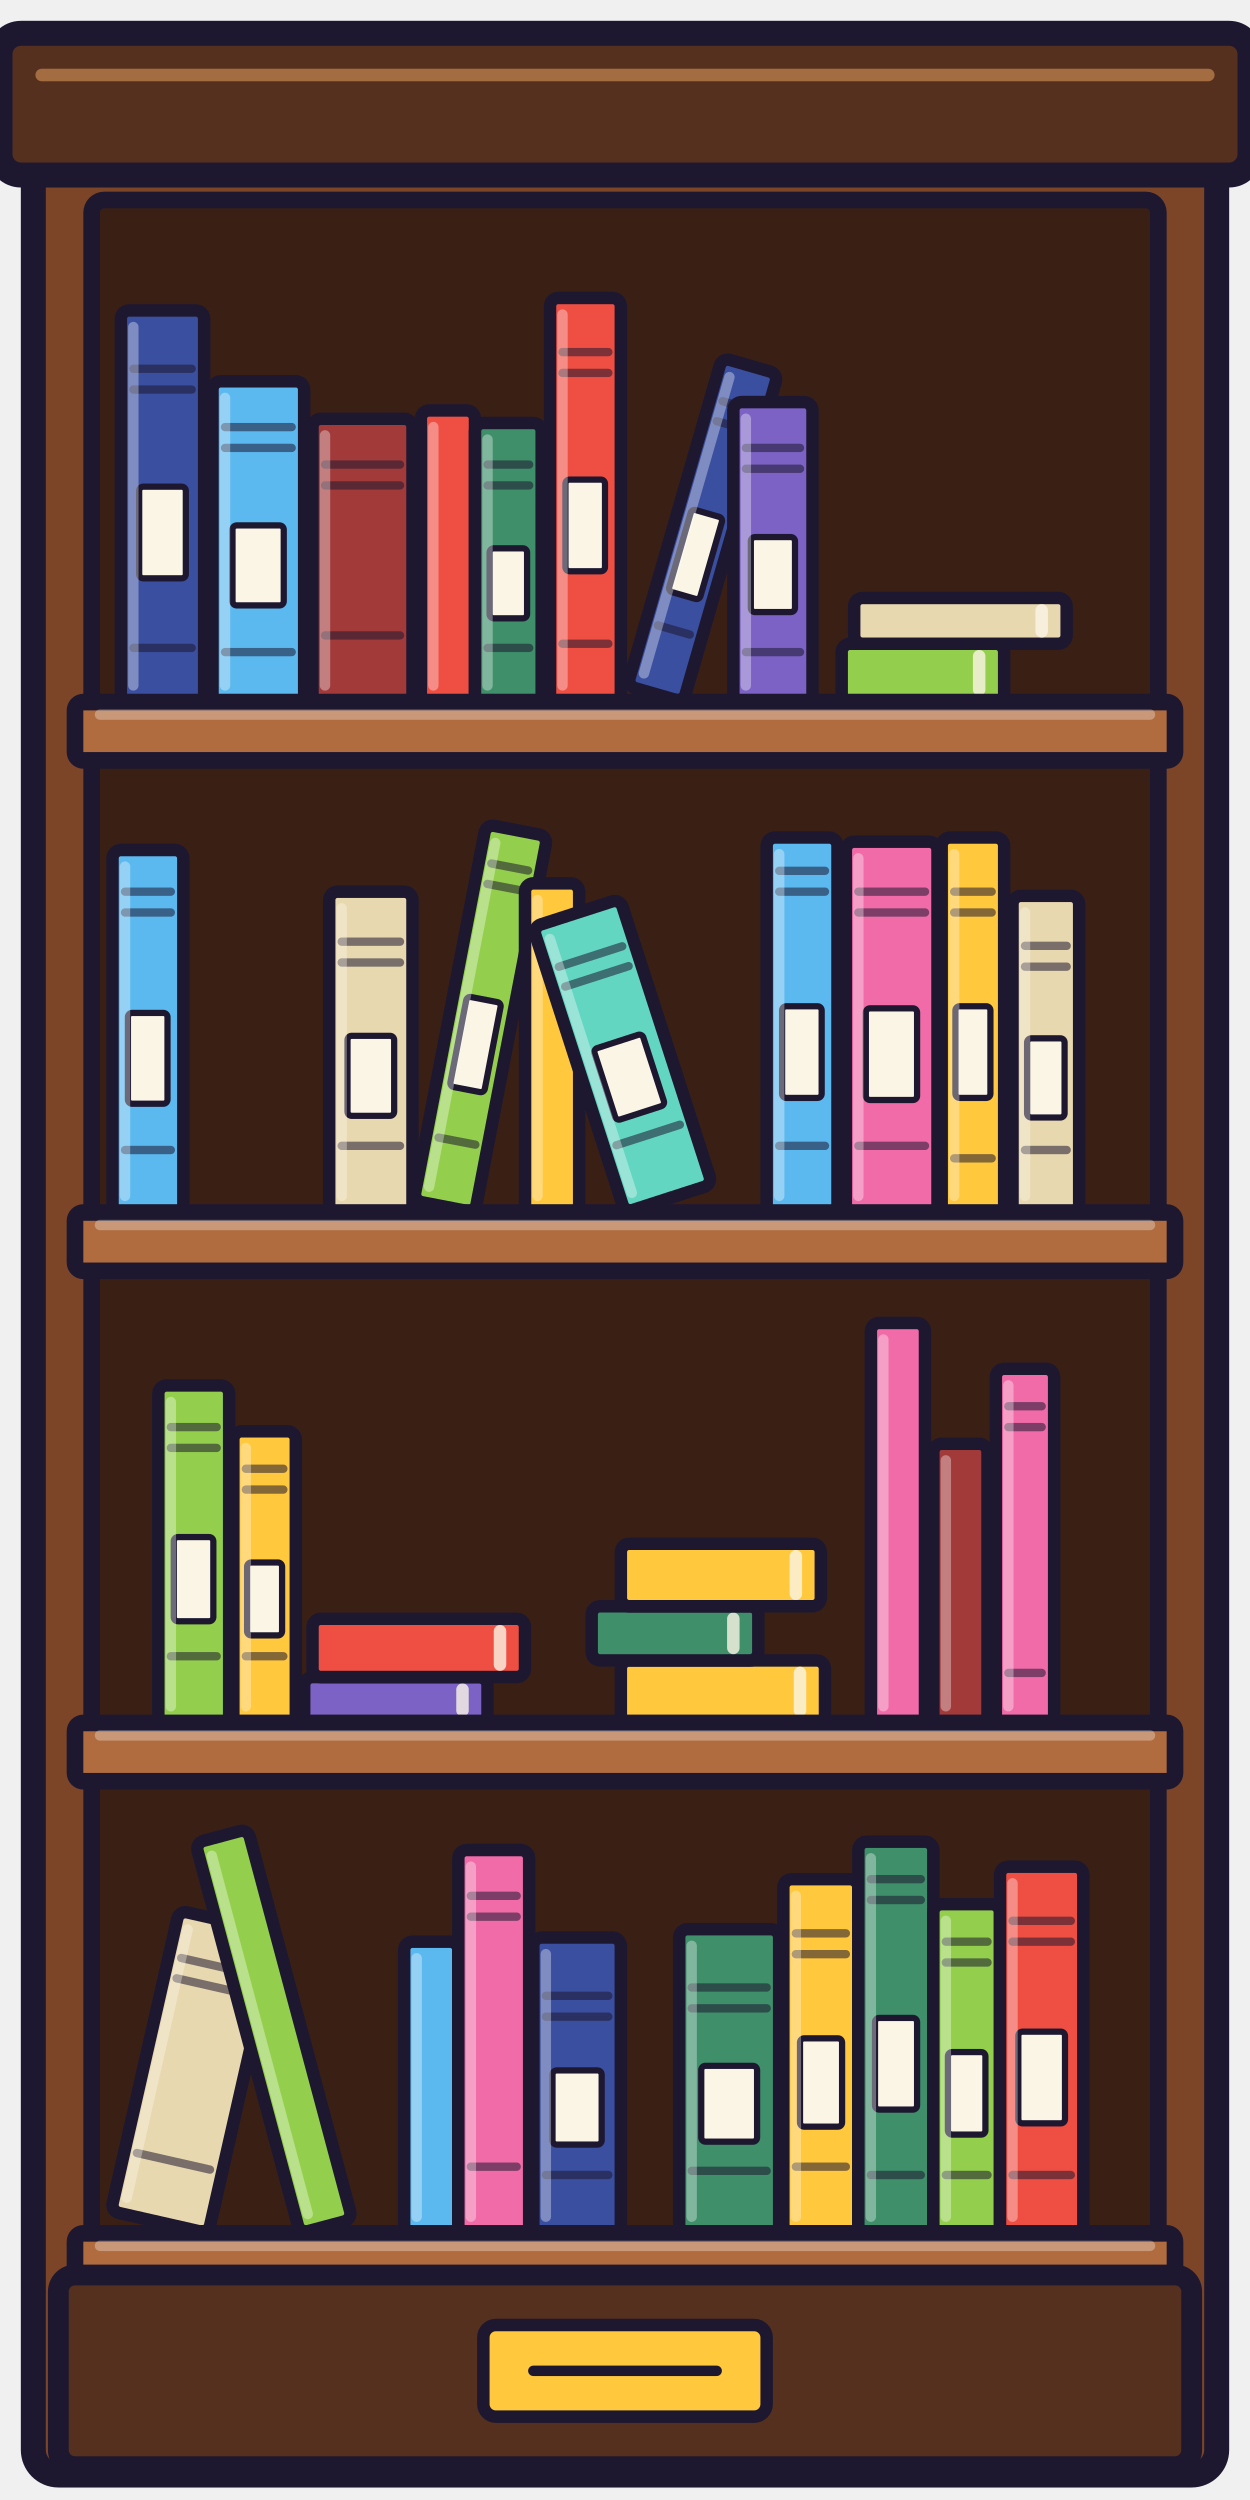
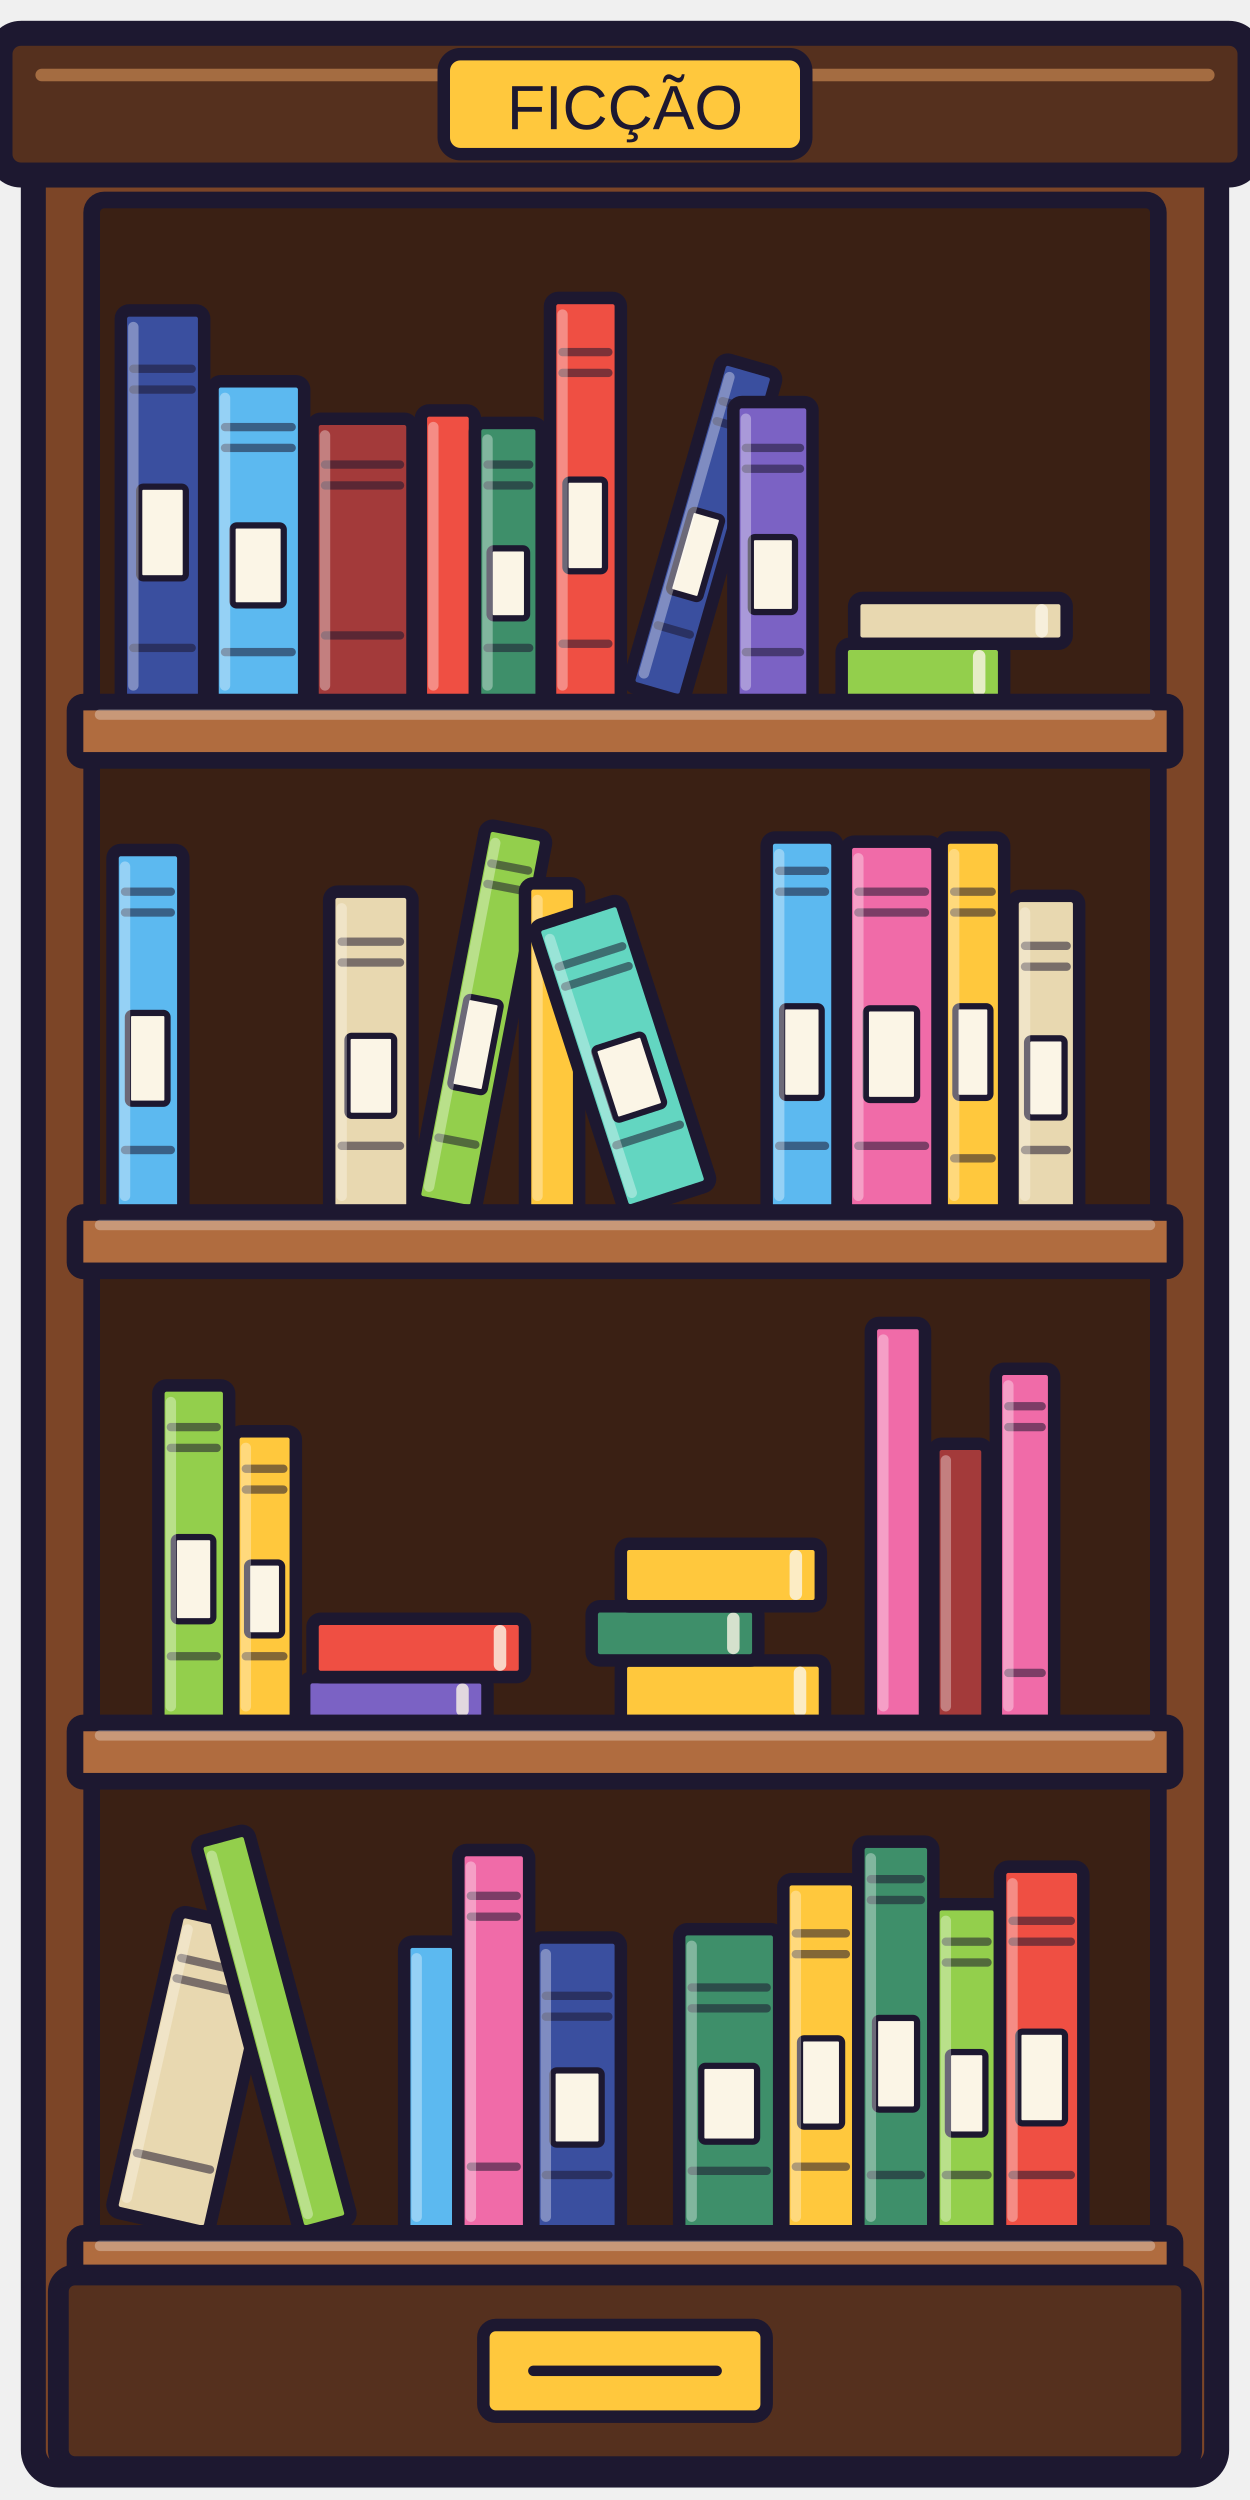
<svg xmlns="http://www.w3.org/2000/svg" viewBox="0 0 300 600" width="300" height="600">
  <g stroke="#1d1830" stroke-linejoin="round" stroke-linecap="round">
    <rect x="8.0" y="34.0" width="284.0" height="560.0" rx="6" fill="#7c4527" stroke-width="6" />
    <rect x="22.0" y="48.0" width="256.0" height="490.0" rx="3" fill="#3a2014" stroke-width="4" />
    <g transform="translate(29.0 168.5)">
      <rect x="0.0" y="-94.0" width="20.0" height="94.0" rx="2" fill="#3a4f9f" stroke-width="3" />
      <path d="M3 -80 L17 -80 M3 -75 L17 -75" stroke="#1d1830" stroke-width="2" opacity="0.55" />
      <rect x="4.4" y="-51.7" width="11.2" height="22.0" rx="1" fill="#fbf5e6" stroke-width="1.5" />
      <path d="M3 -13 L17 -13" stroke="#1d1830" stroke-width="2" opacity="0.55" />
      <path d="M3 -90 L3 -4" stroke="#ffffff" stroke-width="2.5" opacity="0.35" />
    </g>
    <g transform="translate(51.0 168.5)">
      <rect x="0.0" y="-77.0" width="22.0" height="77.0" rx="2" fill="#5cb9f0" stroke-width="3" />
      <path d="M3 -66 L19 -66 M3 -61 L19 -61" stroke="#1d1830" stroke-width="2" opacity="0.55" />
      <rect x="4.8" y="-42.4" width="12.3" height="19.2" rx="1" fill="#fbf5e6" stroke-width="1.5" />
      <path d="M3 -12 L19 -12" stroke="#1d1830" stroke-width="2" opacity="0.55" />
      <path d="M3 -73 L3 -4" stroke="#ffffff" stroke-width="2.5" opacity="0.35" />
    </g>
    <g transform="translate(75.0 168.5)">
      <rect x="0.0" y="-68.0" width="24.0" height="68.0" rx="2" fill="#a33a3a" stroke-width="3" />
      <path d="M3 -57 L21 -57 M3 -52 L21 -52" stroke="#1d1830" stroke-width="2" opacity="0.55" />
      <path d="M3 -16 L21 -16" stroke="#1d1830" stroke-width="2" opacity="0.55" />
      <path d="M3 -64 L3 -4" stroke="#ffffff" stroke-width="2.5" opacity="0.35" />
    </g>
    <g transform="translate(101.0 168.5)">
      <rect x="0.0" y="-70.0" width="13.0" height="70.0" rx="2" fill="#ef4f43" stroke-width="3" />
      <path d="M3 -66 L3 -4" stroke="#ffffff" stroke-width="2.5" opacity="0.35" />
    </g>
    <g transform="translate(114.0 168.5)">
      <rect x="0.0" y="-67.0" width="16.0" height="67.0" rx="2" fill="#3e8f6a" stroke-width="3" />
      <path d="M3 -57 L13 -57 M3 -52 L13 -52" stroke="#1d1830" stroke-width="2" opacity="0.55" />
      <rect x="3.5" y="-36.9" width="9.0" height="16.8" rx="1" fill="#fbf5e6" stroke-width="1.5" />
      <path d="M3 -13 L13 -13" stroke="#1d1830" stroke-width="2" opacity="0.55" />
      <path d="M3 -63 L3 -4" stroke="#ffffff" stroke-width="2.5" opacity="0.35" />
    </g>
    <g transform="translate(132.0 168.5)">
      <rect x="0.0" y="-97.0" width="17.0" height="97.0" rx="2" fill="#ef4f43" stroke-width="3" />
      <path d="M3 -84 L14 -84 M3 -79 L14 -79" stroke="#1d1830" stroke-width="2" opacity="0.55" />
      <rect x="3.7" y="-53.4" width="9.5" height="22.0" rx="1" fill="#fbf5e6" stroke-width="1.5" />
      <path d="M3 -14 L14 -14" stroke="#1d1830" stroke-width="2" opacity="0.55" />
      <path d="M3 -93 L3 -4" stroke="#ffffff" stroke-width="2.5" opacity="0.35" />
    </g>
    <g transform="translate(150.0 168.5) rotate(16.1 14 0)">
      <rect x="0.0" y="-82.0" width="14.0" height="82.0" rx="2" fill="#3a4f9f" stroke-width="3" />
      <path d="M3 -72 L11 -72 M3 -67 L11 -67" stroke="#1d1830" stroke-width="2" opacity="0.55" />
      <rect x="3.1" y="-45.1" width="7.8" height="20.5" rx="1" fill="#fbf5e6" stroke-width="1.5" />
      <path d="M3 -16 L11 -16" stroke="#1d1830" stroke-width="2" opacity="0.55" />
      <path d="M3 -78 L3 -4" stroke="#ffffff" stroke-width="2.5" opacity="0.35" />
    </g>
    <g transform="translate(176.0 168.5)">
      <rect x="0.0" y="-72.0" width="19.0" height="72.0" rx="2" fill="#7b62c4" stroke-width="3" />
      <path d="M3 -61 L16 -61 M3 -56 L16 -56" stroke="#1d1830" stroke-width="2" opacity="0.55" />
      <rect x="4.2" y="-39.6" width="10.6" height="18.0" rx="1" fill="#fbf5e6" stroke-width="1.5" />
      <path d="M3 -12 L16 -12" stroke="#1d1830" stroke-width="2" opacity="0.55" />
      <path d="M3 -68 L3 -4" stroke="#ffffff" stroke-width="2.5" opacity="0.35" />
    </g>
    <rect x="202.0" y="154.5" width="39.0" height="14.0" rx="2" fill="#93cf4c" stroke-width="3" />
    <path d="M235 157.5 L235 165.5" stroke="#fbf5e6" stroke-width="3" opacity="0.8" />
    <rect x="205.0" y="143.5" width="51.0" height="11.0" rx="2" fill="#e8d8b0" stroke-width="3" />
    <path d="M250 146.5 L250 151.5" stroke="#fbf5e6" stroke-width="3" opacity="0.8" />
    <rect x="18.0" y="168.5" width="264.0" height="14.0" rx="2" fill="#b06c3f" stroke-width="4" />
    <path d="M24 171.5 L276 171.5" stroke="#ffffff" stroke-width="2.5" opacity="0.3" />
    <g transform="translate(27.0 291.0)">
      <rect x="0.0" y="-87.0" width="17.0" height="87.0" rx="2" fill="#5cb9f0" stroke-width="3" />
      <path d="M3 -77 L14 -77 M3 -72 L14 -72" stroke="#1d1830" stroke-width="2" opacity="0.55" />
      <rect x="3.7" y="-47.9" width="9.5" height="21.8" rx="1" fill="#fbf5e6" stroke-width="1.5" />
      <path d="M3 -15 L14 -15" stroke="#1d1830" stroke-width="2" opacity="0.55" />
      <path d="M3 -83 L3 -4" stroke="#ffffff" stroke-width="2.5" opacity="0.35" />
    </g>
    <g transform="translate(79.0 291.0)">
      <rect x="0.0" y="-77.0" width="20.0" height="77.0" rx="2" fill="#e8d8b0" stroke-width="3" />
      <path d="M3 -65 L17 -65 M3 -60 L17 -60" stroke="#1d1830" stroke-width="2" opacity="0.55" />
      <rect x="4.4" y="-42.4" width="11.2" height="19.2" rx="1" fill="#fbf5e6" stroke-width="1.5" />
      <path d="M3 -16 L17 -16" stroke="#1d1830" stroke-width="2" opacity="0.55" />
      <path d="M3 -73 L3 -4" stroke="#fffaf0" stroke-width="2.5" opacity="0.35" />
    </g>
    <g transform="translate(99.0 291.0) rotate(10.9 15 0)">
      <rect x="0.0" y="-92.0" width="15.0" height="92.0" rx="2" fill="#93cf4c" stroke-width="3" />
      <path d="M3 -83 L12 -83 M3 -78 L12 -78" stroke="#1d1830" stroke-width="2" opacity="0.55" />
      <rect x="3.3" y="-50.6" width="8.4" height="22.0" rx="1" fill="#fbf5e6" stroke-width="1.5" />
      <path d="M3 -16 L12 -16" stroke="#1d1830" stroke-width="2" opacity="0.55" />
      <path d="M3 -88 L3 -4" stroke="#ffffff" stroke-width="2.5" opacity="0.35" />
    </g>
    <g transform="translate(126.0 291.0)">
      <rect x="0.0" y="-79.0" width="13.0" height="79.0" rx="2" fill="#ffc83d" stroke-width="3" />
      <path d="M3 -75 L3 -4" stroke="#fffaf0" stroke-width="2.5" opacity="0.35" />
    </g>
    <g transform="translate(150.0 291.0) rotate(-17.9 0 0)">
      <rect x="0.0" y="-72.0" width="22.0" height="72.0" rx="2" fill="#63d6c1" stroke-width="3" />
      <path d="M3 -61 L19 -61 M3 -56 L19 -56" stroke="#1d1830" stroke-width="2" opacity="0.55" />
      <rect x="4.8" y="-39.6" width="12.3" height="18.0" rx="1" fill="#fbf5e6" stroke-width="1.5" />
      <path d="M3 -16 L19 -16" stroke="#1d1830" stroke-width="2" opacity="0.55" />
      <path d="M3 -68 L3 -4" stroke="#ffffff" stroke-width="2.5" opacity="0.35" />
    </g>
    <g transform="translate(184.0 291.0)">
      <rect x="0.0" y="-90.0" width="17.0" height="90.0" rx="2" fill="#5cb9f0" stroke-width="3" />
      <path d="M3 -82 L14 -82 M3 -77 L14 -77" stroke="#1d1830" stroke-width="2" opacity="0.55" />
      <rect x="3.7" y="-49.5" width="9.5" height="22.0" rx="1" fill="#fbf5e6" stroke-width="1.5" />
      <path d="M3 -16 L14 -16" stroke="#1d1830" stroke-width="2" opacity="0.55" />
      <path d="M3 -86 L3 -4" stroke="#ffffff" stroke-width="2.5" opacity="0.35" />
    </g>
    <g transform="translate(203.0 291.0)">
      <rect x="0.0" y="-89.0" width="22.0" height="89.0" rx="2" fill="#f06ba8" stroke-width="3" />
      <path d="M3 -77 L19 -77 M3 -72 L19 -72" stroke="#1d1830" stroke-width="2" opacity="0.55" />
      <rect x="4.8" y="-49.0" width="12.3" height="22.0" rx="1" fill="#fbf5e6" stroke-width="1.5" />
      <path d="M3 -16 L19 -16" stroke="#1d1830" stroke-width="2" opacity="0.55" />
      <path d="M3 -85 L3 -4" stroke="#ffffff" stroke-width="2.5" opacity="0.35" />
    </g>
    <g transform="translate(226.0 291.0)">
      <rect x="0.0" y="-90.0" width="15.0" height="90.0" rx="2" fill="#ffc83d" stroke-width="3" />
      <path d="M3 -77 L12 -77 M3 -72 L12 -72" stroke="#1d1830" stroke-width="2" opacity="0.55" />
      <rect x="3.3" y="-49.5" width="8.4" height="22.0" rx="1" fill="#fbf5e6" stroke-width="1.5" />
      <path d="M3 -13 L12 -13" stroke="#1d1830" stroke-width="2" opacity="0.55" />
      <path d="M3 -86 L3 -4" stroke="#fffaf0" stroke-width="2.5" opacity="0.35" />
    </g>
    <g transform="translate(243.0 291.0)">
      <rect x="0.0" y="-76.0" width="16.0" height="76.0" rx="2" fill="#e8d8b0" stroke-width="3" />
      <path d="M3 -64 L13 -64 M3 -59 L13 -59" stroke="#1d1830" stroke-width="2" opacity="0.55" />
      <rect x="3.5" y="-41.8" width="9.0" height="19.0" rx="1" fill="#fbf5e6" stroke-width="1.5" />
      <path d="M3 -15 L13 -15" stroke="#1d1830" stroke-width="2" opacity="0.55" />
      <path d="M3 -72 L3 -4" stroke="#fffaf0" stroke-width="2.5" opacity="0.35" />
    </g>
    <rect x="18.0" y="291.0" width="264.0" height="14.0" rx="2" fill="#b06c3f" stroke-width="4" />
    <path d="M24 294.0 L276 294.0" stroke="#ffffff" stroke-width="2.5" opacity="0.3" />
    <g transform="translate(38.0 413.5)">
      <rect x="0.0" y="-81.0" width="17.0" height="81.0" rx="2" fill="#93cf4c" stroke-width="3" />
      <path d="M3 -71 L14 -71 M3 -66 L14 -66" stroke="#1d1830" stroke-width="2" opacity="0.55" />
      <rect x="3.7" y="-44.6" width="9.5" height="20.2" rx="1" fill="#fbf5e6" stroke-width="1.5" />
      <path d="M3 -16 L14 -16" stroke="#1d1830" stroke-width="2" opacity="0.55" />
      <path d="M3 -77 L3 -4" stroke="#ffffff" stroke-width="2.5" opacity="0.35" />
    </g>
    <g transform="translate(56.0 413.5)">
      <rect x="0.0" y="-70.0" width="15.0" height="70.0" rx="2" fill="#ffc83d" stroke-width="3" />
      <path d="M3 -61 L12 -61 M3 -56 L12 -56" stroke="#1d1830" stroke-width="2" opacity="0.55" />
      <rect x="3.3" y="-38.5" width="8.4" height="17.5" rx="1" fill="#fbf5e6" stroke-width="1.5" />
      <path d="M3 -16 L12 -16" stroke="#1d1830" stroke-width="2" opacity="0.55" />
      <path d="M3 -66 L3 -4" stroke="#fffaf0" stroke-width="2.5" opacity="0.35" />
    </g>
    <rect x="73.0" y="402.5" width="44.0" height="11.0" rx="2" fill="#7b62c4" stroke-width="3" />
    <path d="M111 405.5 L111 410.5" stroke="#fbf5e6" stroke-width="3" opacity="0.8" />
    <rect x="75.0" y="388.5" width="51.0" height="14.0" rx="2" fill="#ef4f43" stroke-width="3" />
    <path d="M120 391.5 L120 399.5" stroke="#fbf5e6" stroke-width="3" opacity="0.8" />
    <rect x="149.0" y="398.5" width="49.0" height="15.0" rx="2" fill="#ffc83d" stroke-width="3" />
    <path d="M192 401.5 L192 410.5" stroke="#fbf5e6" stroke-width="3" opacity="0.8" />
    <rect x="142.0" y="385.5" width="40.0" height="13.0" rx="2" fill="#3e8f6a" stroke-width="3" />
    <path d="M176 388.5 L176 395.5" stroke="#fbf5e6" stroke-width="3" opacity="0.8" />
    <rect x="149.0" y="370.5" width="48.0" height="15.0" rx="2" fill="#ffc83d" stroke-width="3" />
    <path d="M191 373.5 L191 382.5" stroke="#fbf5e6" stroke-width="3" opacity="0.8" />
    <g transform="translate(209.0 413.5)">
      <rect x="0.0" y="-96.0" width="13.0" height="96.0" rx="2" fill="#f06ba8" stroke-width="3" />
      <path d="M3 -92 L3 -4" stroke="#ffffff" stroke-width="2.5" opacity="0.35" />
    </g>
    <g transform="translate(224.0 413.5)">
      <rect x="0.0" y="-67.0" width="13.0" height="67.0" rx="2" fill="#a33a3a" stroke-width="3" />
      <path d="M3 -63 L3 -4" stroke="#ffffff" stroke-width="2.5" opacity="0.35" />
    </g>
    <g transform="translate(239.0 413.5)">
      <rect x="0.0" y="-85.0" width="14.0" height="85.0" rx="2" fill="#f06ba8" stroke-width="3" />
      <path d="M3 -76 L11 -76 M3 -71 L11 -71" stroke="#1d1830" stroke-width="2" opacity="0.55" />
      <path d="M3 -12 L11 -12" stroke="#1d1830" stroke-width="2" opacity="0.55" />
      <path d="M3 -81 L3 -4" stroke="#ffffff" stroke-width="2.5" opacity="0.35" />
    </g>
    <rect x="18.0" y="413.5" width="264.0" height="14.0" rx="2" fill="#b06c3f" stroke-width="4" />
    <path d="M24 416.5 L276 416.5" stroke="#ffffff" stroke-width="2.5" opacity="0.3" />
    <g transform="translate(26.0 536.0) rotate(12.8 24 0)">
      <rect x="0.0" y="-74.0" width="24.0" height="74.0" rx="2" fill="#e8d8b0" stroke-width="3" />
      <path d="M3 -63 L21 -63 M3 -58 L21 -58" stroke="#1d1830" stroke-width="2" opacity="0.55" />
      <path d="M3 -15 L21 -15" stroke="#1d1830" stroke-width="2" opacity="0.55" />
      <path d="M3 -70 L3 -4" stroke="#fffaf0" stroke-width="2.5" opacity="0.35" />
    </g>
    <g transform="translate(72.0 536.0) rotate(-15.0 0 0)">
      <rect x="0.0" y="-97.0" width="13.0" height="97.0" rx="2" fill="#93cf4c" stroke-width="3" />
      <path d="M3 -93 L3 -4" stroke="#ffffff" stroke-width="2.5" opacity="0.35" />
    </g>
    <g transform="translate(97.0 536.0)">
      <rect x="0.0" y="-70.0" width="13.0" height="70.0" rx="2" fill="#5cb9f0" stroke-width="3" />
      <path d="M3 -66 L3 -4" stroke="#ffffff" stroke-width="2.5" opacity="0.35" />
    </g>
    <g transform="translate(110.0 536.0)">
      <rect x="0.0" y="-92.0" width="17.0" height="92.0" rx="2" fill="#f06ba8" stroke-width="3" />
      <path d="M3 -81 L14 -81 M3 -76 L14 -76" stroke="#1d1830" stroke-width="2" opacity="0.55" />
      <path d="M3 -16 L14 -16" stroke="#1d1830" stroke-width="2" opacity="0.55" />
      <path d="M3 -88 L3 -4" stroke="#ffffff" stroke-width="2.5" opacity="0.35" />
    </g>
    <g transform="translate(128.0 536.0)">
      <rect x="0.0" y="-71.0" width="21.0" height="71.0" rx="2" fill="#3a4f9f" stroke-width="3" />
      <path d="M3 -57 L18 -57 M3 -52 L18 -52" stroke="#1d1830" stroke-width="2" opacity="0.55" />
      <rect x="4.6" y="-39.1" width="11.8" height="17.8" rx="1" fill="#fbf5e6" stroke-width="1.5" />
      <path d="M3 -14 L18 -14" stroke="#1d1830" stroke-width="2" opacity="0.55" />
      <path d="M3 -67 L3 -4" stroke="#ffffff" stroke-width="2.5" opacity="0.35" />
    </g>
    <g transform="translate(163.0 536.0)">
      <rect x="0.0" y="-73.0" width="24.0" height="73.0" rx="2" fill="#3e8f6a" stroke-width="3" />
      <path d="M3 -59 L21 -59 M3 -54 L21 -54" stroke="#1d1830" stroke-width="2" opacity="0.55" />
      <rect x="5.3" y="-40.2" width="13.4" height="18.2" rx="1" fill="#fbf5e6" stroke-width="1.5" />
      <path d="M3 -15 L21 -15" stroke="#1d1830" stroke-width="2" opacity="0.55" />
      <path d="M3 -69 L3 -4" stroke="#ffffff" stroke-width="2.5" opacity="0.35" />
    </g>
    <g transform="translate(188.0 536.0)">
      <rect x="0.0" y="-85.0" width="18.0" height="85.0" rx="2" fill="#ffc83d" stroke-width="3" />
      <path d="M3 -72 L15 -72 M3 -67 L15 -67" stroke="#1d1830" stroke-width="2" opacity="0.55" />
      <rect x="4.0" y="-46.8" width="10.1" height="21.2" rx="1" fill="#fbf5e6" stroke-width="1.5" />
      <path d="M3 -16 L15 -16" stroke="#1d1830" stroke-width="2" opacity="0.55" />
      <path d="M3 -81 L3 -4" stroke="#fffaf0" stroke-width="2.5" opacity="0.35" />
    </g>
    <g transform="translate(206.0 536.0)">
      <rect x="0.0" y="-94.0" width="18.0" height="94.0" rx="2" fill="#3e8f6a" stroke-width="3" />
      <path d="M3 -85 L15 -85 M3 -80 L15 -80" stroke="#1d1830" stroke-width="2" opacity="0.55" />
      <rect x="4.0" y="-51.7" width="10.1" height="22.0" rx="1" fill="#fbf5e6" stroke-width="1.5" />
      <path d="M3 -14 L15 -14" stroke="#1d1830" stroke-width="2" opacity="0.55" />
      <path d="M3 -90 L3 -4" stroke="#ffffff" stroke-width="2.5" opacity="0.35" />
    </g>
    <g transform="translate(224.0 536.0)">
      <rect x="0.0" y="-79.0" width="16.0" height="79.0" rx="2" fill="#93cf4c" stroke-width="3" />
      <path d="M3 -70 L13 -70 M3 -65 L13 -65" stroke="#1d1830" stroke-width="2" opacity="0.55" />
      <rect x="3.5" y="-43.5" width="9.0" height="19.8" rx="1" fill="#fbf5e6" stroke-width="1.5" />
      <path d="M3 -14 L13 -14" stroke="#1d1830" stroke-width="2" opacity="0.55" />
      <path d="M3 -75 L3 -4" stroke="#ffffff" stroke-width="2.5" opacity="0.35" />
    </g>
    <g transform="translate(240.0 536.0)">
      <rect x="0.0" y="-88.0" width="20.0" height="88.0" rx="2" fill="#ef4f43" stroke-width="3" />
      <path d="M3 -75 L17 -75 M3 -70 L17 -70" stroke="#1d1830" stroke-width="2" opacity="0.55" />
      <rect x="4.4" y="-48.4" width="11.2" height="22.0" rx="1" fill="#fbf5e6" stroke-width="1.5" />
      <path d="M3 -14 L17 -14" stroke="#1d1830" stroke-width="2" opacity="0.55" />
      <path d="M3 -84 L3 -4" stroke="#ffffff" stroke-width="2.5" opacity="0.35" />
    </g>
    <rect x="18.0" y="536.0" width="264.0" height="14.0" rx="2" fill="#b06c3f" stroke-width="4" />
    <path d="M24 539.0 L276 539.0" stroke="#ffffff" stroke-width="2.5" opacity="0.3" />
    <rect x="0.0" y="8.0" width="300.0" height="34.0" rx="5" fill="#55301e" stroke-width="6" />
    <path d="M10 18 L290 18" stroke="#d99558" stroke-width="3" opacity="0.6" />
+     <rect x="106.5" y="13.0" width="87.0" height="24.0" rx="4" fill="#ffc83d" stroke-width="3" />
+     <text x="150" y="31" text-anchor="middle" font-family="Arial Black, Arial, sans-serif" font-size="15" fill="#1d1830" stroke="none">FICÇÃO</text>
    <rect x="14.0" y="546.0" width="272.0" height="46.0" rx="4" fill="#55301e" stroke-width="5" />
    <rect x="116.0" y="558.0" width="68.0" height="22.0" rx="3" fill="#ffc83d" stroke-width="3" />
    <path d="M128.0 569 L172.0 569" stroke-width="2.5" />
  </g>
</svg>
